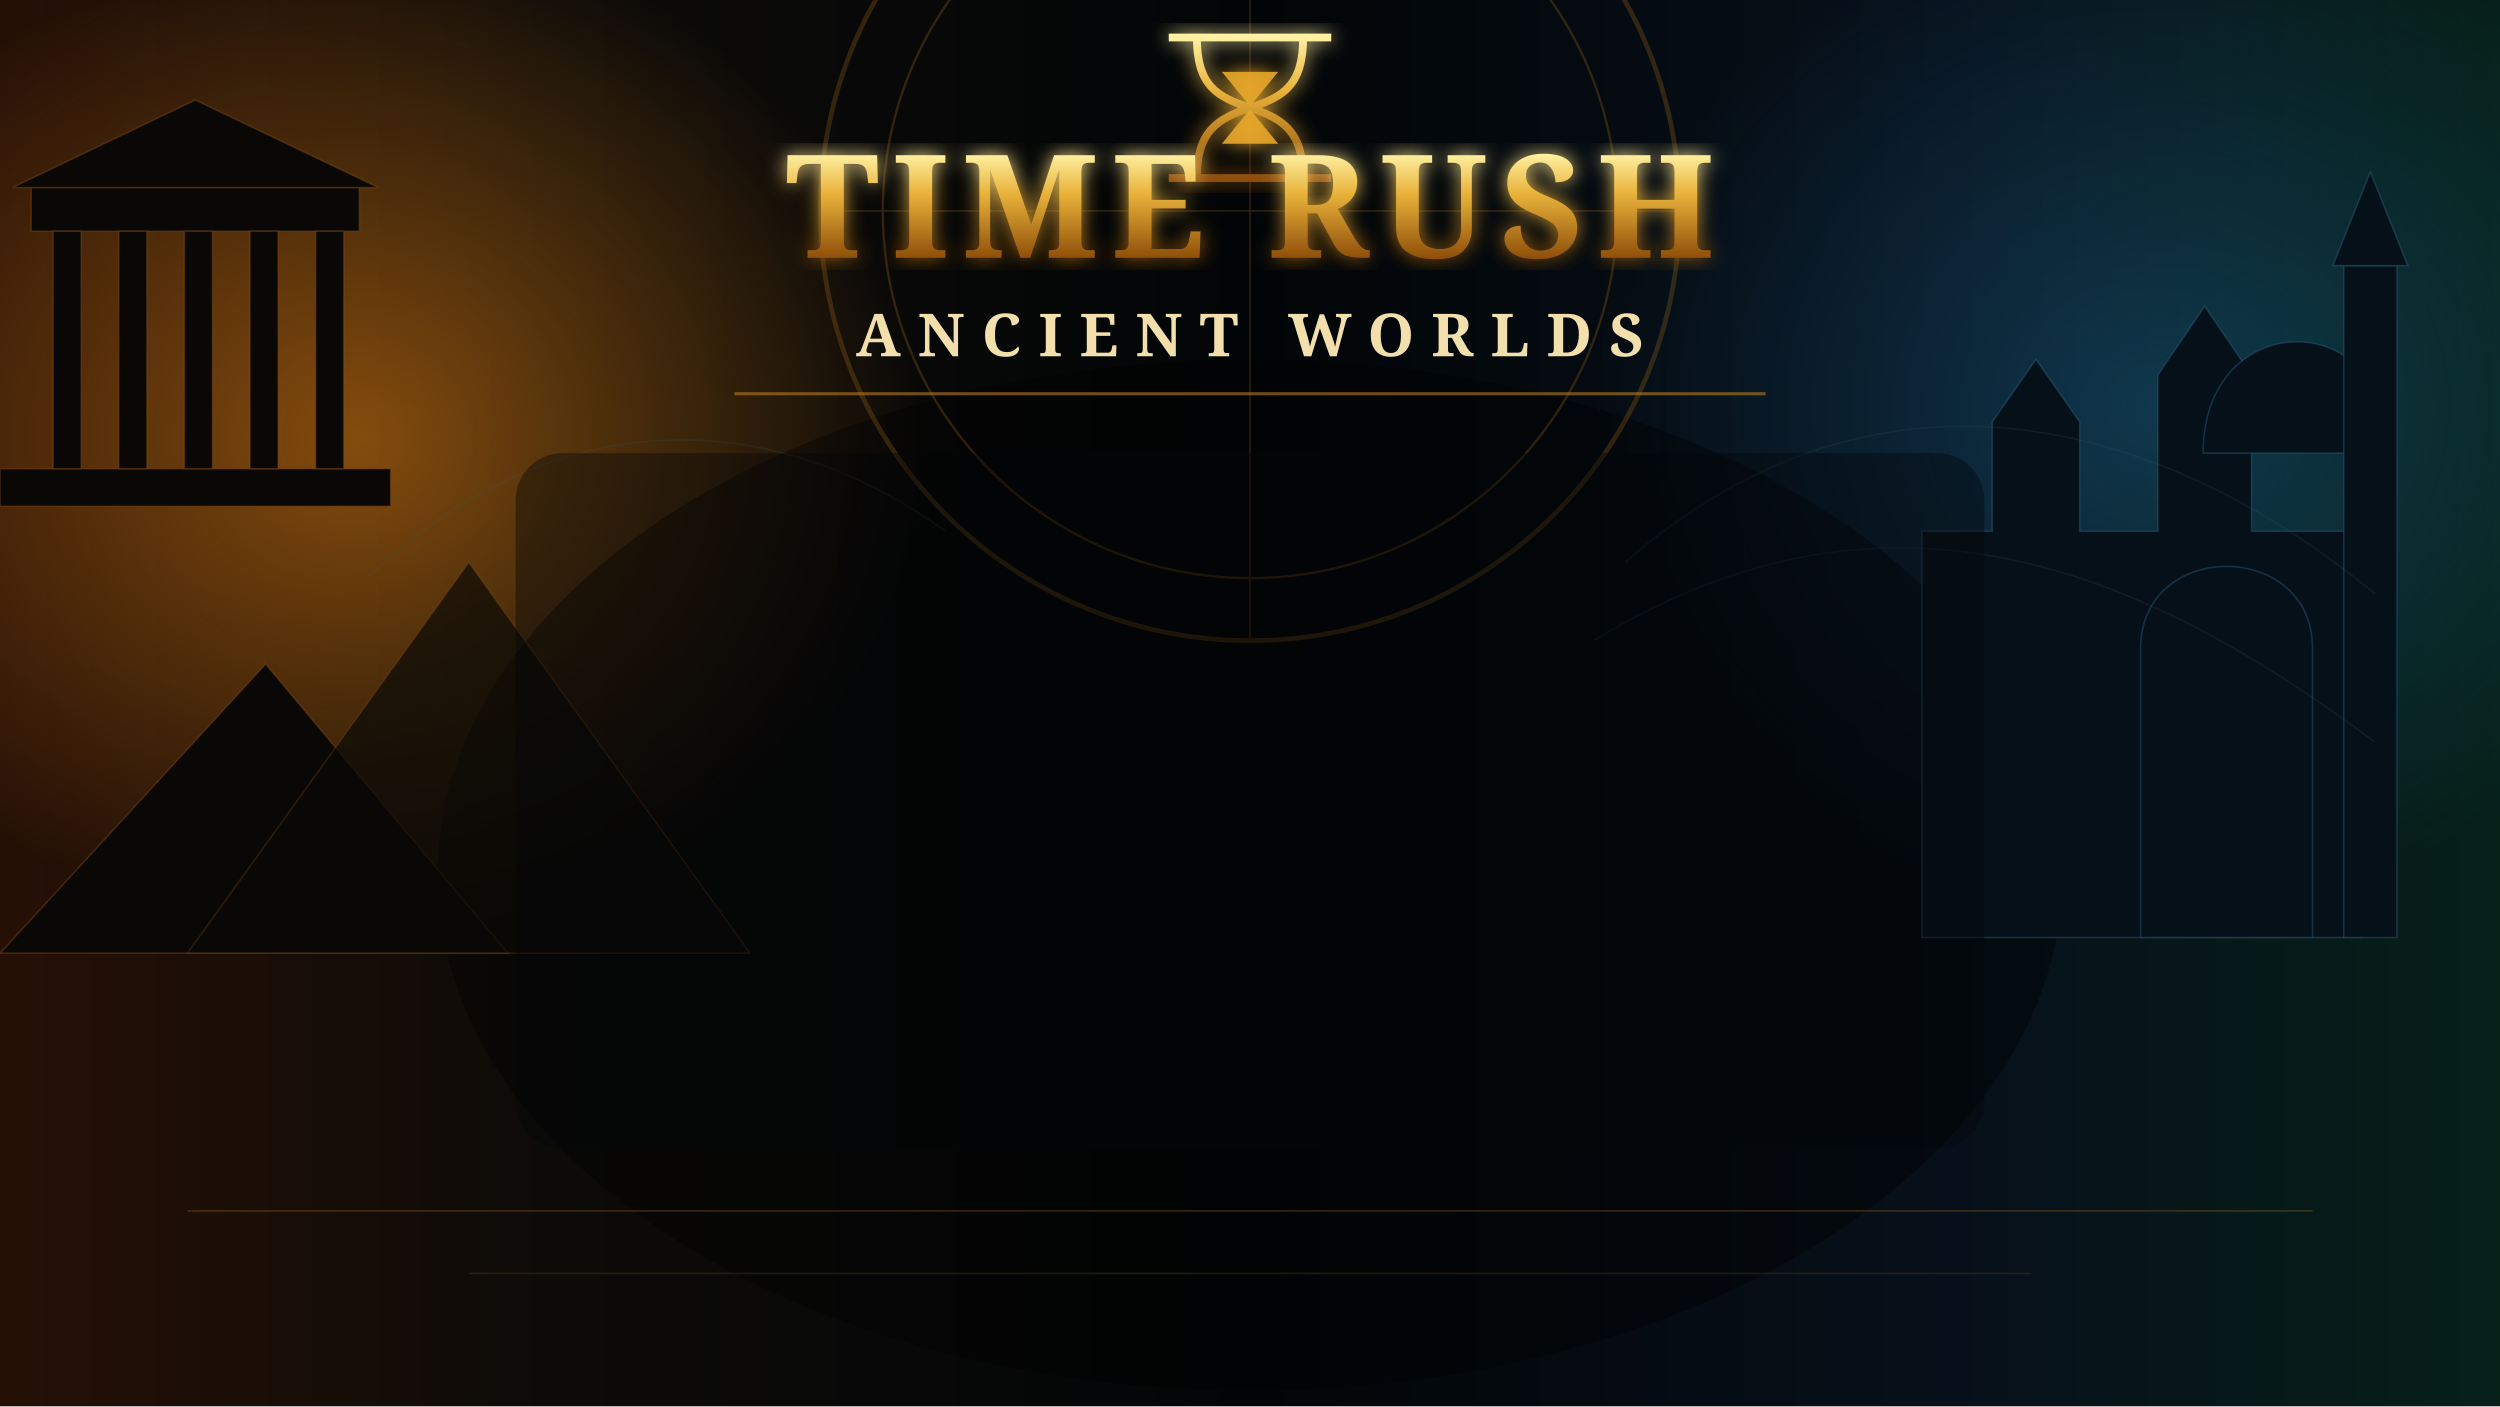
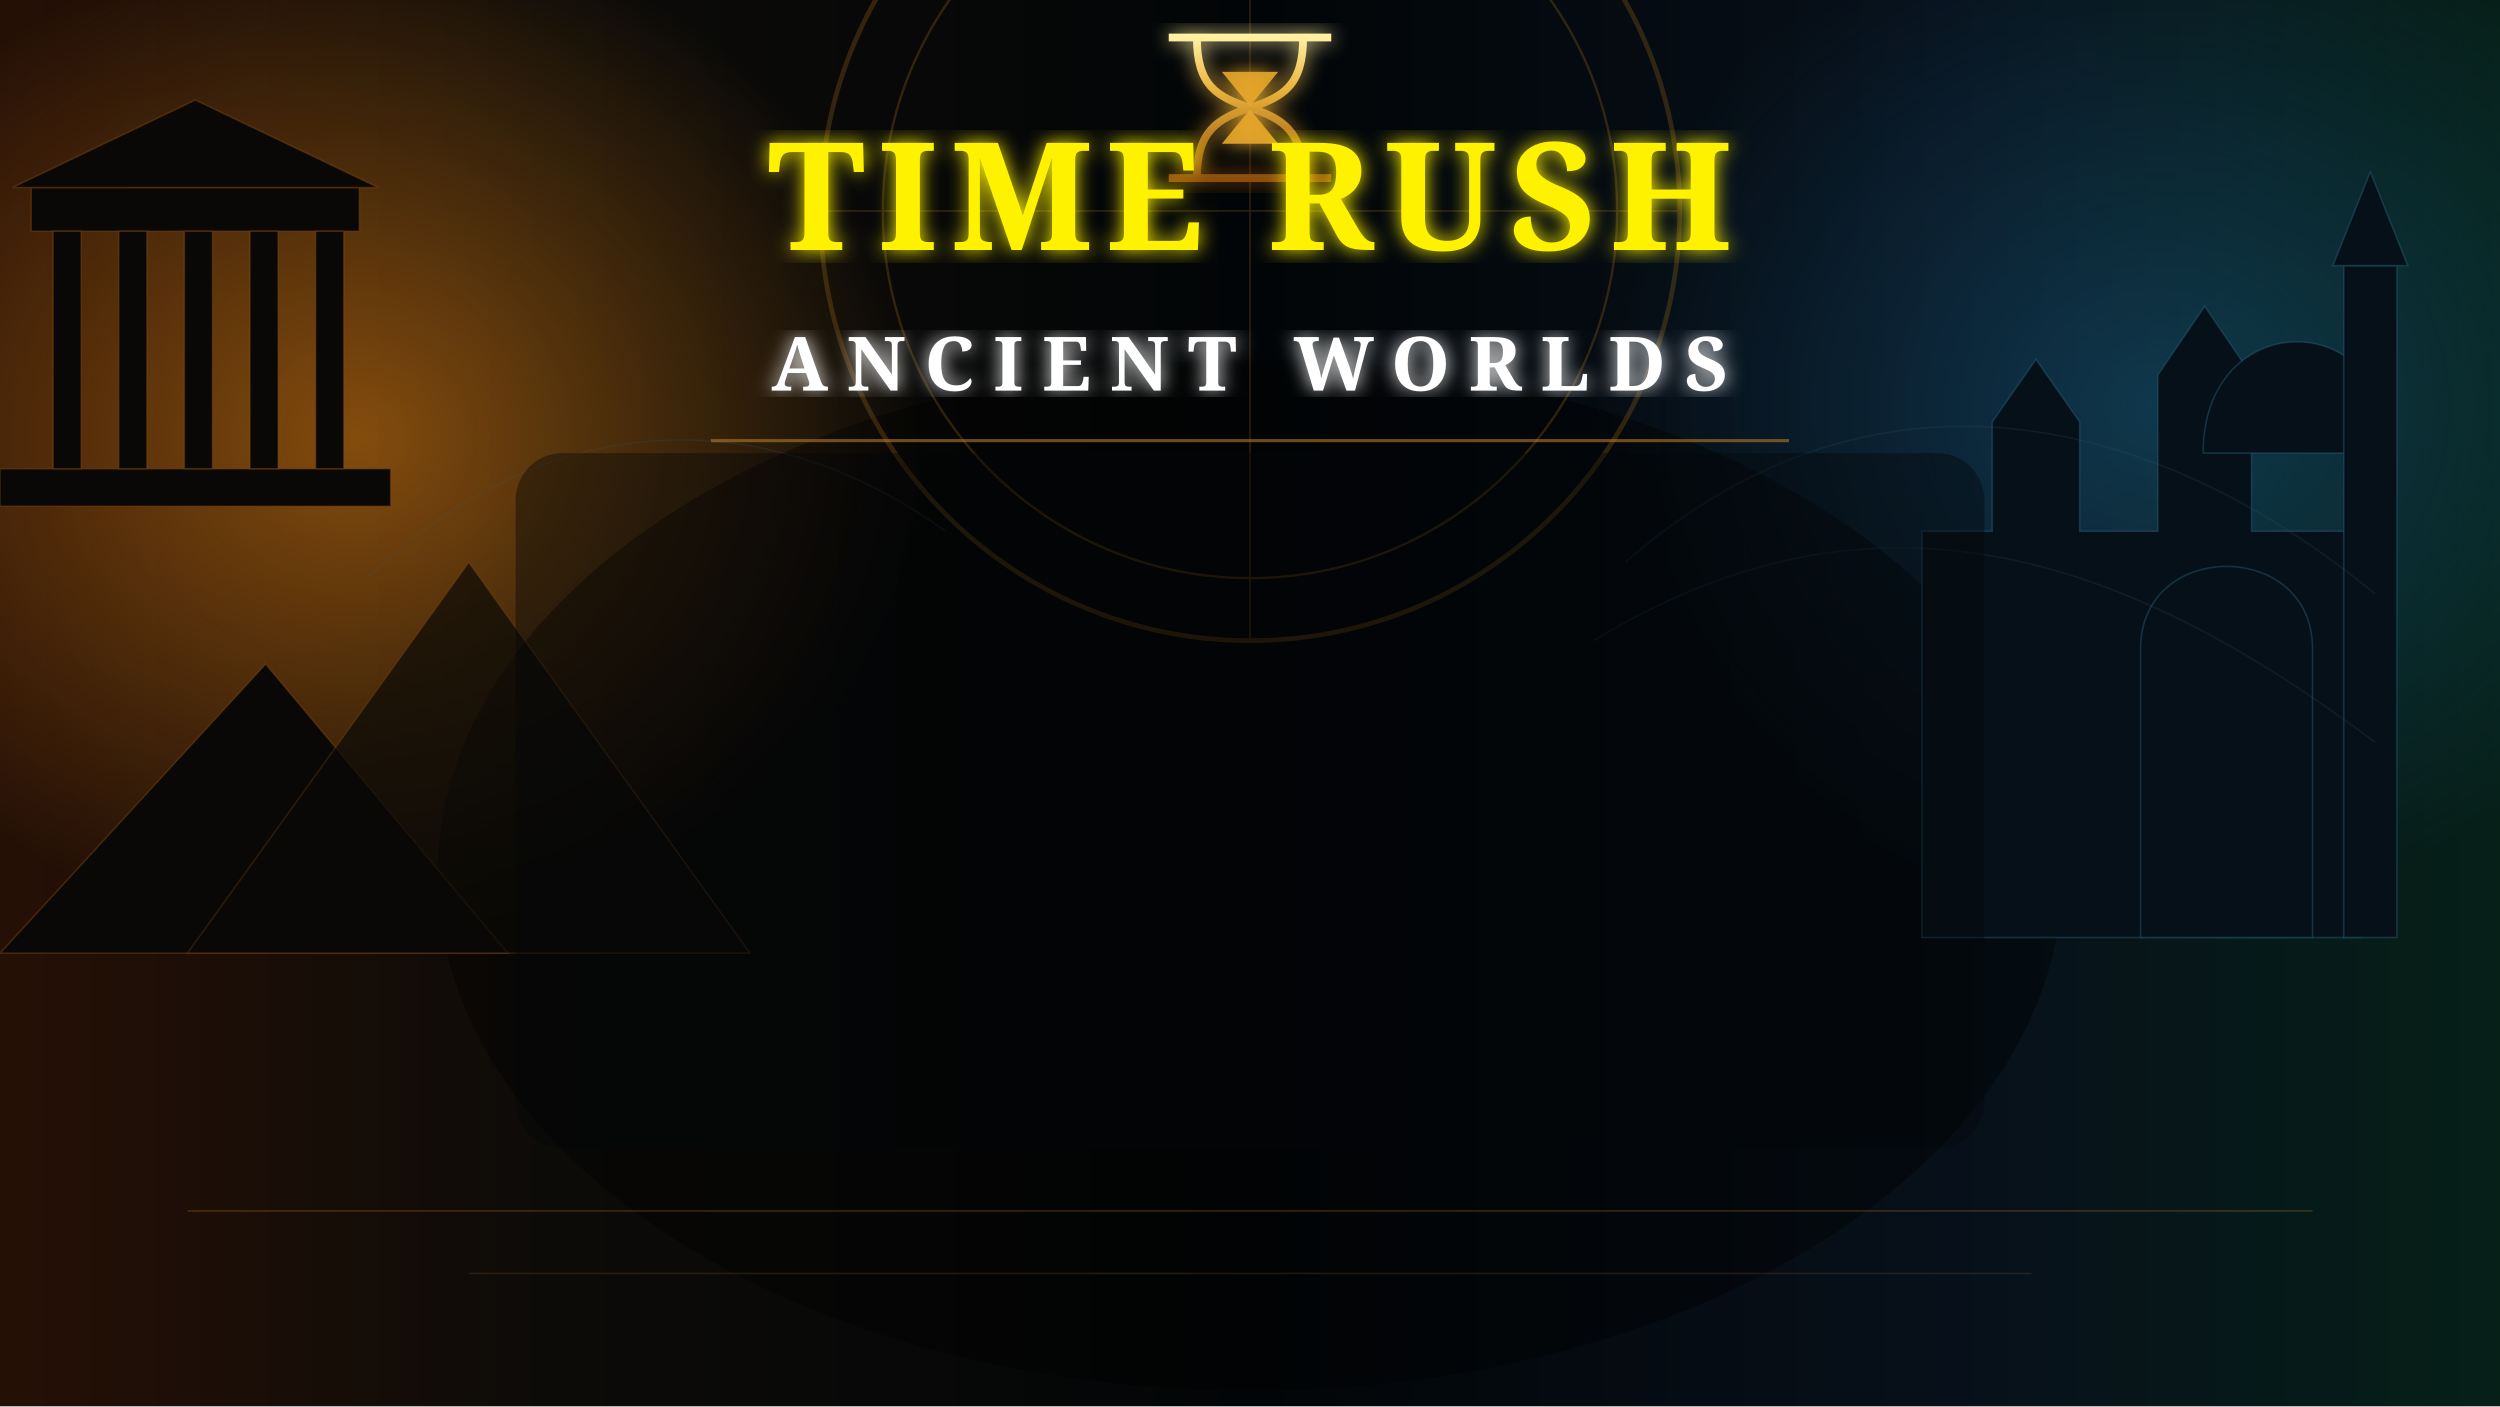
<svg xmlns="http://www.w3.org/2000/svg" viewBox="0 0 1600 900" role="img" aria-label="Ancient Worlds Time Rush game background">
  <defs>
    <linearGradient id="bg" x1="0" y1="0" x2="1" y2="0">
      <stop offset="0" stop-color="#261006" />
      <stop offset=".22" stop-color="#0d0b08" />
      <stop offset=".5" stop-color="#020507" />
      <stop offset=".78" stop-color="#07101a" />
      <stop offset="1" stop-color="#062018" />
    </linearGradient>
    <radialGradient id="warm">
      <stop stop-color="#d47a12" stop-opacity=".58" />
      <stop offset="1" stop-color="#d47a12" stop-opacity="0" />
    </radialGradient>
    <radialGradient id="cool">
      <stop stop-color="#1d6f9e" stop-opacity=".38" />
      <stop offset="1" stop-color="#1d6f9e" stop-opacity="0" />
    </radialGradient>
    <linearGradient id="gold" x1="0" y1="0" x2="0" y2="1">
      <stop stop-color="#fff0a2" />
      <stop offset=".38" stop-color="#e9b23a" />
      <stop offset="1" stop-color="#8d4d09" />
    </linearGradient>
    <filter id="glow">
      <feGaussianBlur stdDeviation="6" result="b" />
      <feMerge>
        <feMergeNode in="b" />
        <feMergeNode in="SourceGraphic" />
      </feMerge>
    </filter>
    <filter id="soft">
      <feGaussianBlur stdDeviation="18" />
    </filter>
  </defs>
  <rect width="1600" height="900" fill="url(#bg)" />
  <ellipse cx="230" cy="280" rx="360" ry="330" fill="url(#warm)" />
  <ellipse cx="1380" cy="260" rx="360" ry="330" fill="url(#cool)" />
  <ellipse cx="800" cy="560" rx="520" ry="330" fill="#000" opacity=".38" />
  <g fill="none" stroke="#b97618" opacity=".25">
    <circle cx="800" cy="135" r="275" stroke-width="3" />
    <circle cx="800" cy="135" r="235" stroke-width="1.5" />
    <path d="M525 135h550M800-140v550" stroke-width="1" />
  </g>
  <g fill="#090806" stroke="#8b4c12" stroke-opacity=".4">
    <path d="M0 610L170 425l155 185z" />
    <path d="M120 610L300 360l180 250z" opacity=".7" />
    <path d="M0 300h250v24H0zM20 120h210v28H20z" />
    <path d="M34 148h18v152H34zm42 0h18v152H76zm42 0h18v152h-18zm42 0h18v152h-18zm42 0h18v152h-18z" />
    <path d="M8 120L125 64l117 56z" />
  </g>
  <g fill="#061019" stroke="#285e78" stroke-opacity=".45">
    <path d="M1230 600v-260h45v-70l28-40 28 40v70h50v-100l30-44 30 44v100h70v260z" />
    <path d="M1370 600v-185c0-70 110-70 110 0v185z" />
    <path d="M1410 290c0-95 120-95 120 0z" />
    <rect x="1500" y="170" width="34" height="430" />
    <path d="M1517 110l24 60h-48z" />
  </g>
  <g fill="none" stroke="#335a6b" stroke-opacity=".18" stroke-width="1">
    <path d="M1040 360c160-140 340-95 480 20M1020 410c180-110 340-55 500 65M235 370c120-115 260-110 370-30" />
  </g>
  <path d="M120 775h1360" stroke="#b57a23" stroke-opacity=".3" />
  <path d="M300 815h1000" stroke="#5c4020" stroke-opacity=".35" />
  <g transform="translate(748 24)" stroke="url(#gold)" stroke-width="5" fill="none" filter="url(#glow)">
    <path d="M0 0h104M0 90h104M18 0c0 31 13 38 34 45-21 7-34 15-34 45M86 0c0 31-13 38-34 45 21 7 34 15 34 45" />
    <path d="M34 22h36l-18 22zM34 68h36L52 46z" fill="#e7a72e" stroke="none" opacity=".9" />
  </g>
-   <text x="800" y="165" text-anchor="middle" fill="url(#gold)" font-family="Georgia,serif" font-size="92" font-weight="700" letter-spacing="8" filter="url(#glow)">TIME RUSH</text>
-   <text x="800" y="228" text-anchor="middle" fill="#f2dfab" font-family="Georgia,serif" font-size="38" font-weight="700" letter-spacing="11">ANCIENT WORLDS</text>
-   <path d="M470 252h660" stroke="#b57a23" stroke-width="2" opacity=".6" />
+   <text x="800" y="160" text-anchor="middle" fill="#fff200" font-family="Georgia,serif" font-size="96" font-weight="700" letter-spacing="8" filter="url(#glow)">TIME RUSH</text>
+   <text x="800" y="250" text-anchor="middle" fill="#ffffff" font-family="Georgia,serif" font-size="48" font-weight="700" letter-spacing="12" filter="url(#glow)">ANCIENT WORLDS</text>
+   <path d="M455 282h690" stroke="#b57a23" stroke-width="2" opacity=".6" />
  <rect x="330" y="290" width="940" height="445" rx="30" fill="#020507" opacity=".4" />
</svg>
